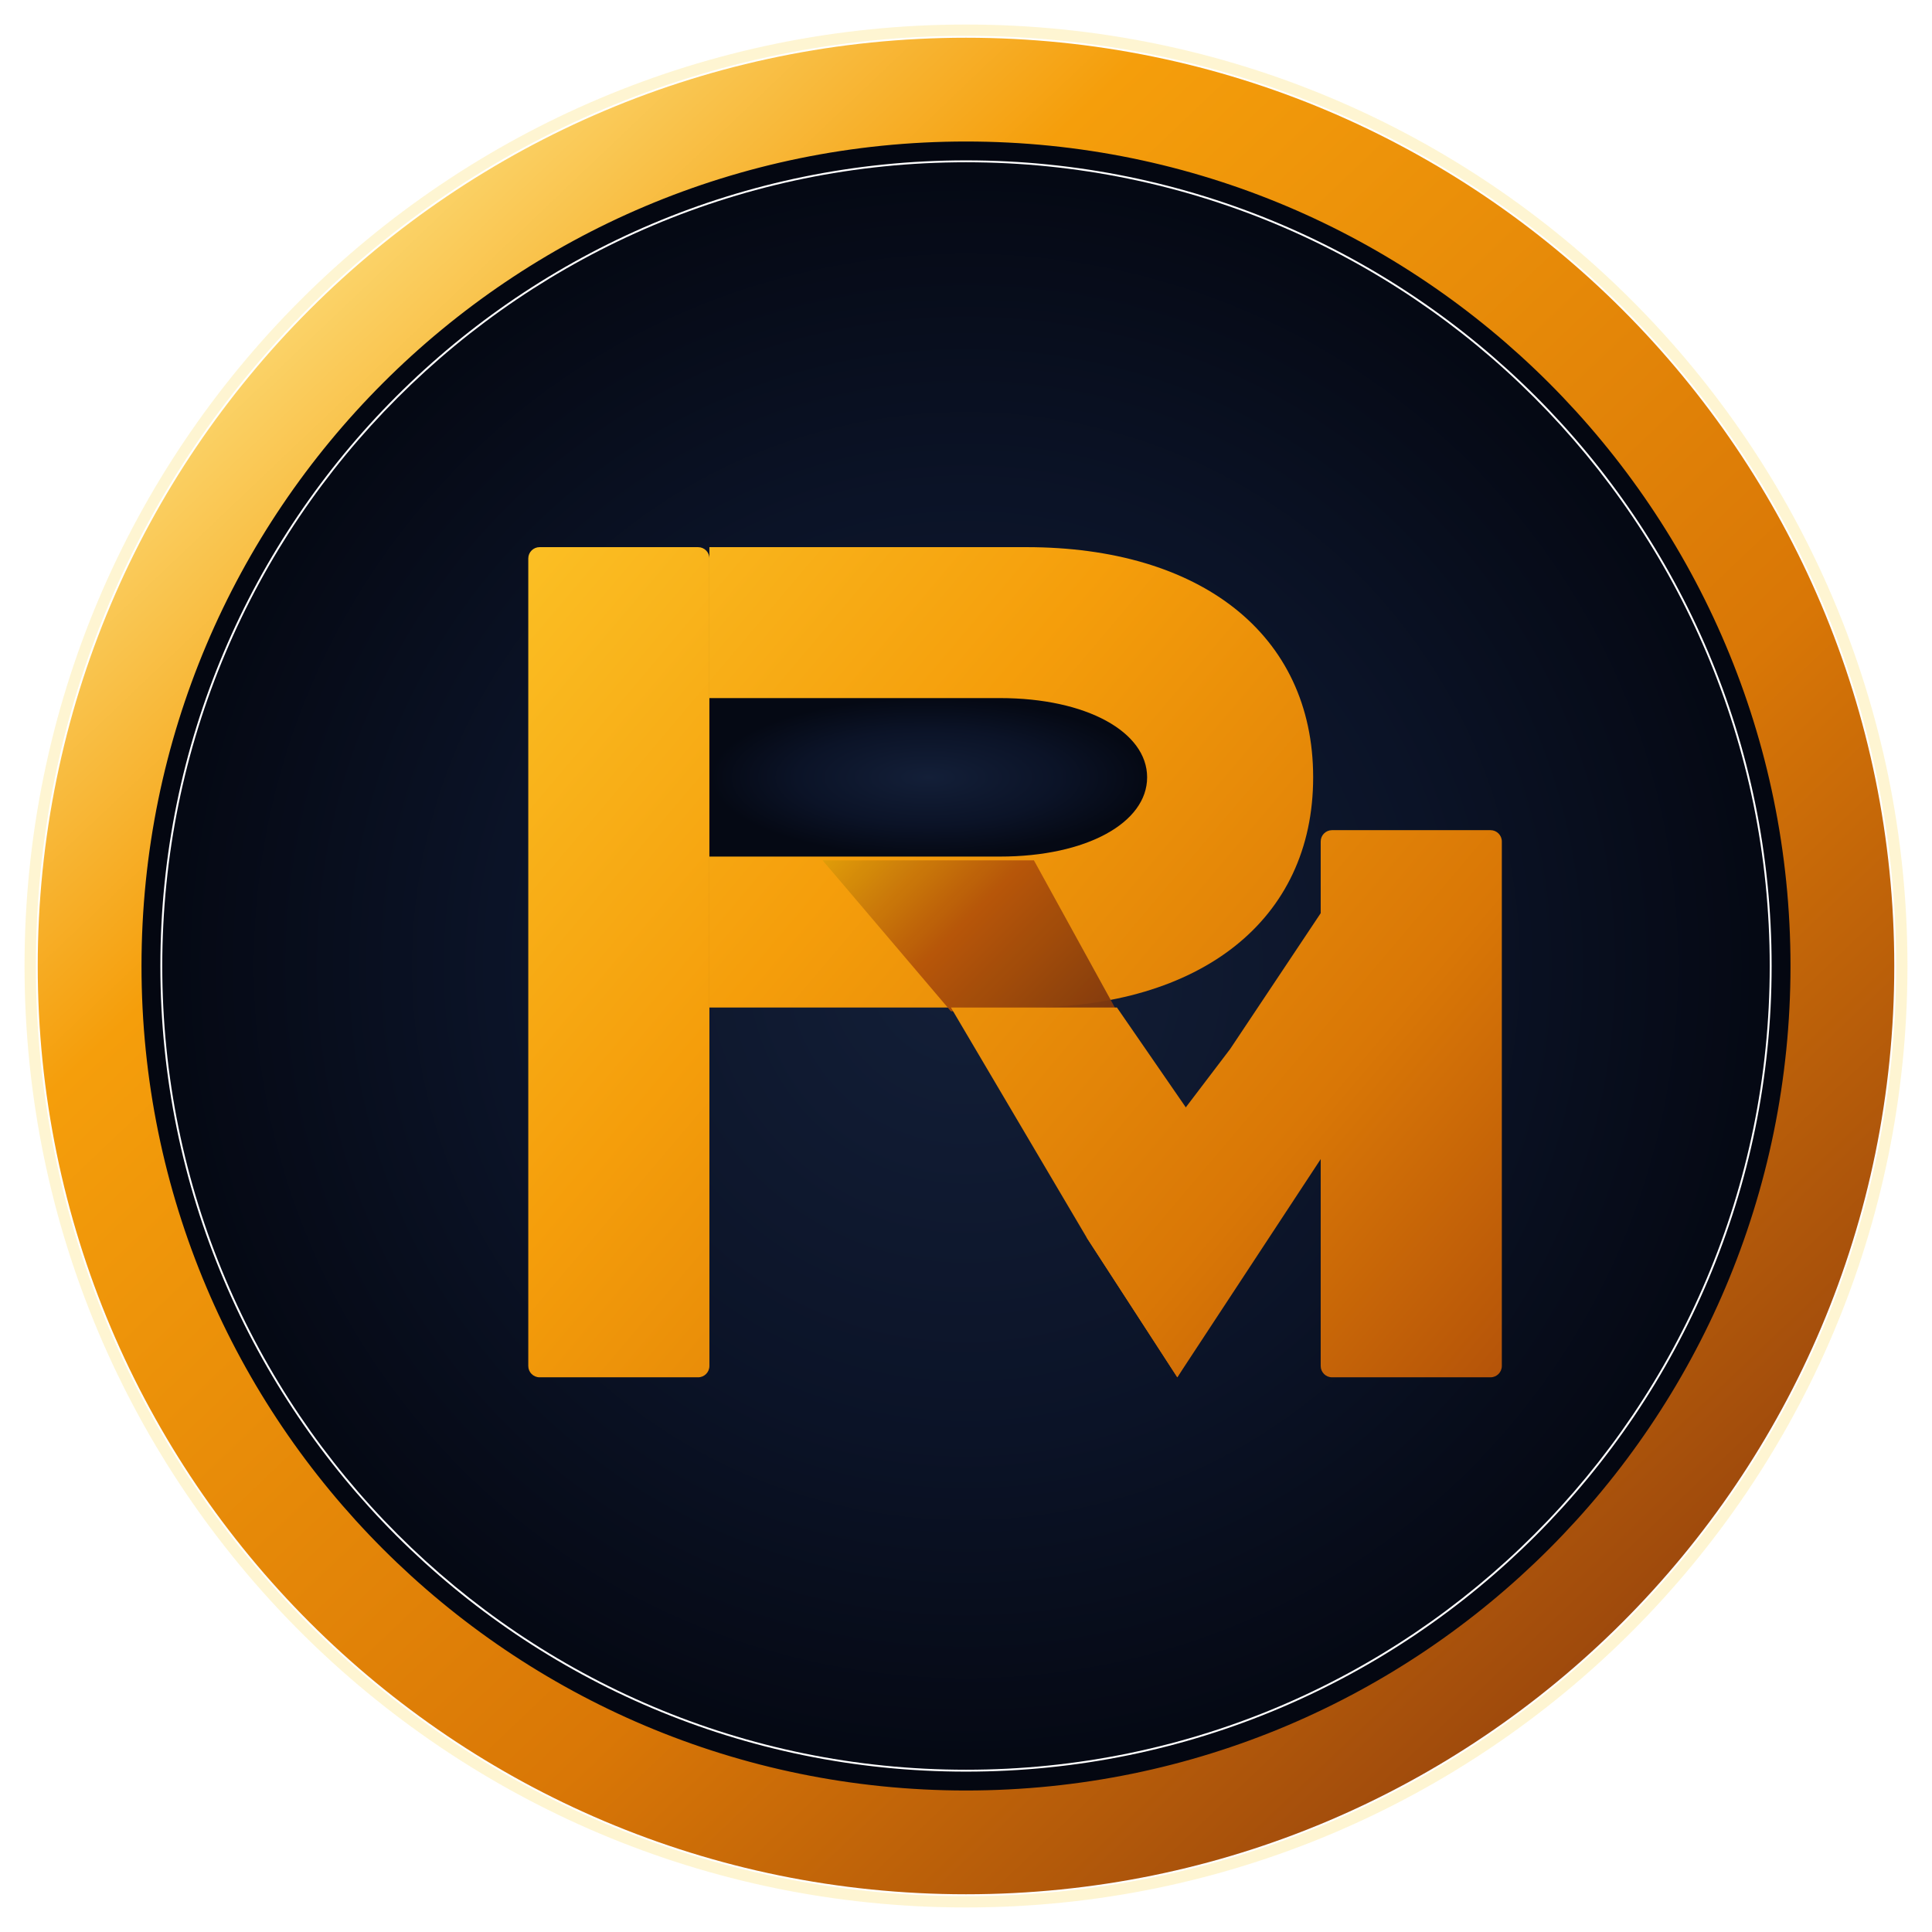
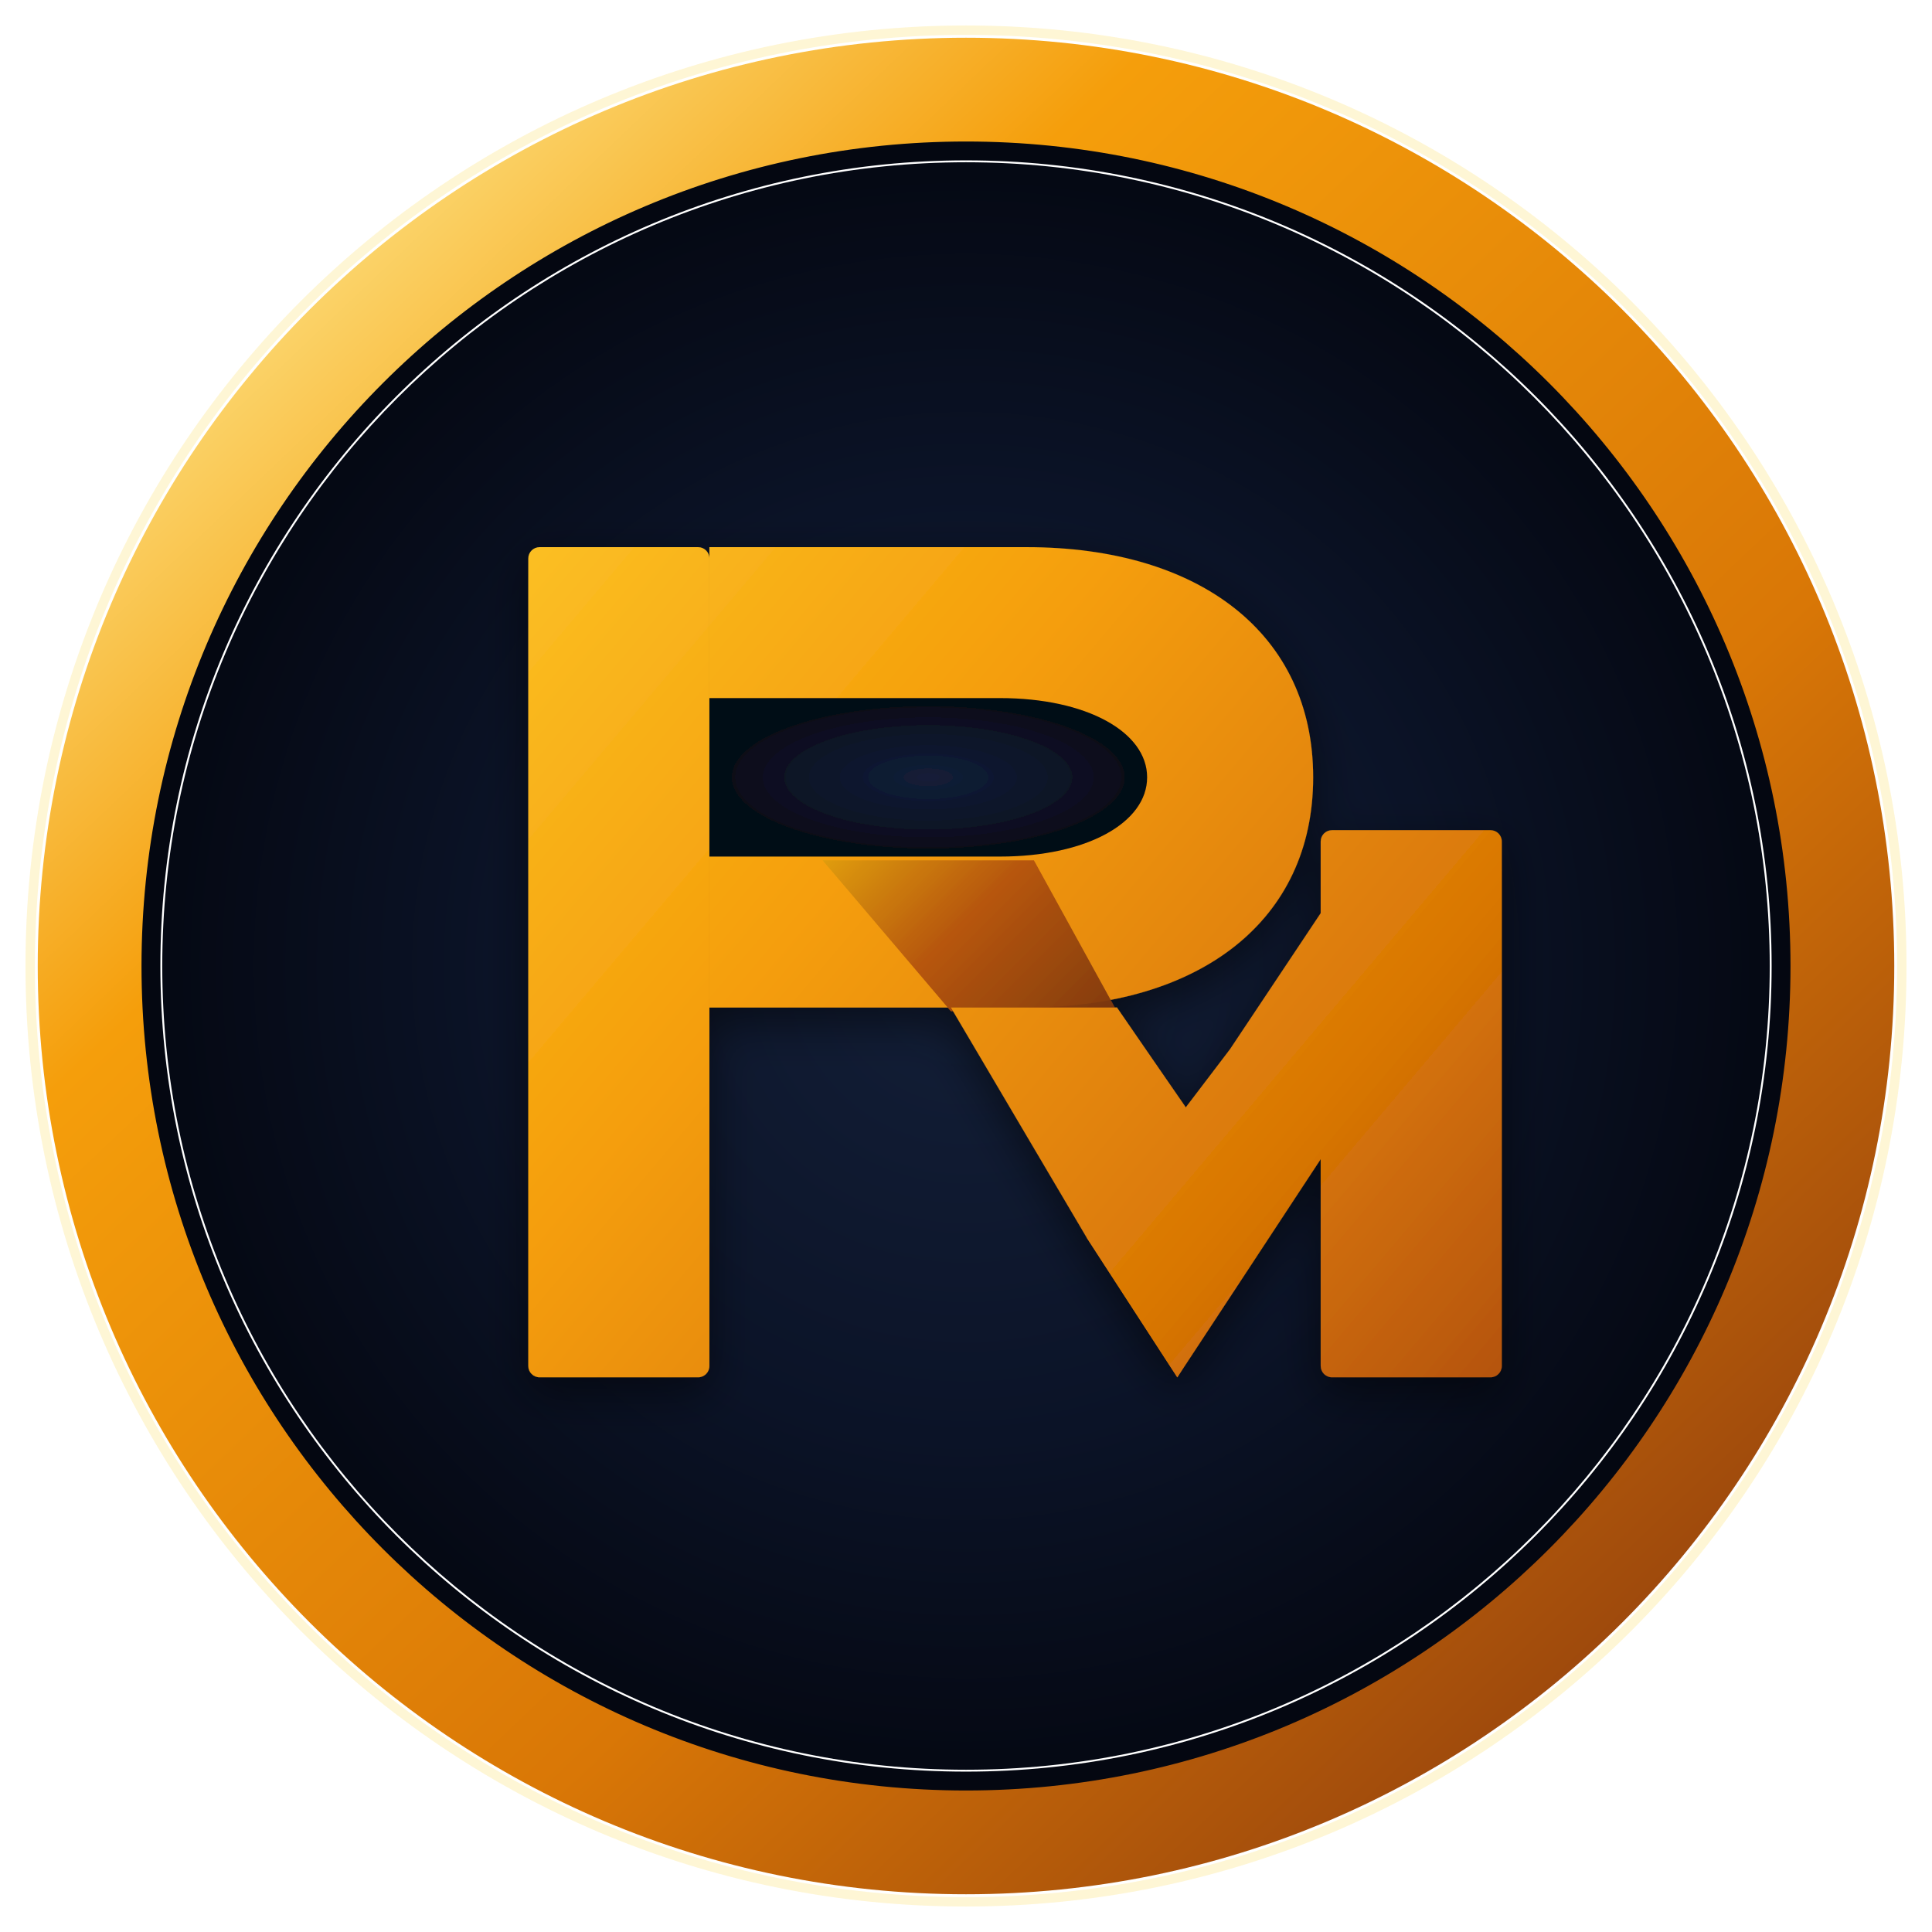
<svg xmlns="http://www.w3.org/2000/svg" viewBox="0 0 512 512" width="100%" height="100%">
  <defs>
    <linearGradient id="pmBadgeGoldGrad" x1="60" y1="50" x2="450" y2="460" gradientUnits="userSpaceOnUse">
      <stop offset="0%" stop-color="#FDE68A" />
      <stop offset="25%" stop-color="#F59E0B" />
      <stop offset="65%" stop-color="#D97706" />
      <stop offset="100%" stop-color="#92400E" />
    </linearGradient>
    <radialGradient id="pmBadgeDarkBg" cx="50%" cy="50%" r="50%">
      <stop offset="0%" stop-color="#131F38" />
      <stop offset="60%" stop-color="#0B1327" />
      <stop offset="100%" stop-color="#050914" />
    </radialGradient>
    <linearGradient id="pmBadgeLetterGold" x1="140" y1="145" x2="400" y2="365" gradientUnits="userSpaceOnUse">
      <stop offset="0%" stop-color="#FBBF24" />
      <stop offset="35%" stop-color="#F59E0B" />
      <stop offset="75%" stop-color="#D97706" />
      <stop offset="100%" stop-color="#B45309" />
    </linearGradient>
    <linearGradient id="pmBadgeOverlapShade" x1="220" y1="210" x2="290" y2="280" gradientUnits="userSpaceOnUse">
      <stop offset="0%" stop-color="#EAB308" />
      <stop offset="50%" stop-color="#B45309" />
      <stop offset="100%" stop-color="#78350F" />
    </linearGradient>
+     <filter id="pmBadgeShadow" x="-10%" y="-10%" width="120%" height="120%">
+       <feDropShadow dx="0" dy="4" stdDeviation="6" flood-color="#000000" flood-opacity="0.5" />
+     </filter>
  </defs>
-   <circle cx="256" cy="256" r="248" fill="none" stroke="#FEF3C7" stroke-width="3" opacity="0.8" />
+   <circle cx="256" cy="256" r="248" fill="none" stroke="#FEF3C7" stroke-width="2.5" opacity="0.75" />
  <circle cx="256" cy="256" r="232" fill="none" stroke="url(#pmBadgeGoldGrad)" stroke-width="28" />
  <circle cx="256" cy="256" r="216" fill="none" stroke="#040711" stroke-width="5" />
  <circle cx="256" cy="256" r="213" fill="url(#pmBadgeDarkBg)" />
-   <g>
+   <g filter="url(#pmBadgeShadow)">
    <rect x="140" y="145" width="48" height="220" rx="3" fill="url(#pmBadgeLetterGold)" />
    <path d="M 188 145           L 272 145           C 318 145 348 168 348 206           C 348 244 318 267 272 267           L 188 267 Z" fill="url(#pmBadgeLetterGold)" />
    <path d="M 188 185           L 265 185           C 288 185 304 194 304 206           C 304 218 288 227 265 227           L 188 227 Z" fill="url(#pmBadgeDarkBg)" />
    <polygon points="218,228 274,228 296,268 252,268" fill="url(#pmBadgeOverlapShade)" opacity="0.95" />
    <path d="M 252 267           L 296 267           L 336 325           L 312 365           L 288 328 Z" fill="url(#pmBadgeLetterGold)" />
    <path d="M 288 328           L 312 365           L 358 295           L 358 230           L 326 278 Z" fill="url(#pmBadgeLetterGold)" />
    <rect x="350" y="220" width="48" height="145" rx="3" fill="url(#pmBadgeLetterGold)" />
  </g>
</svg>
